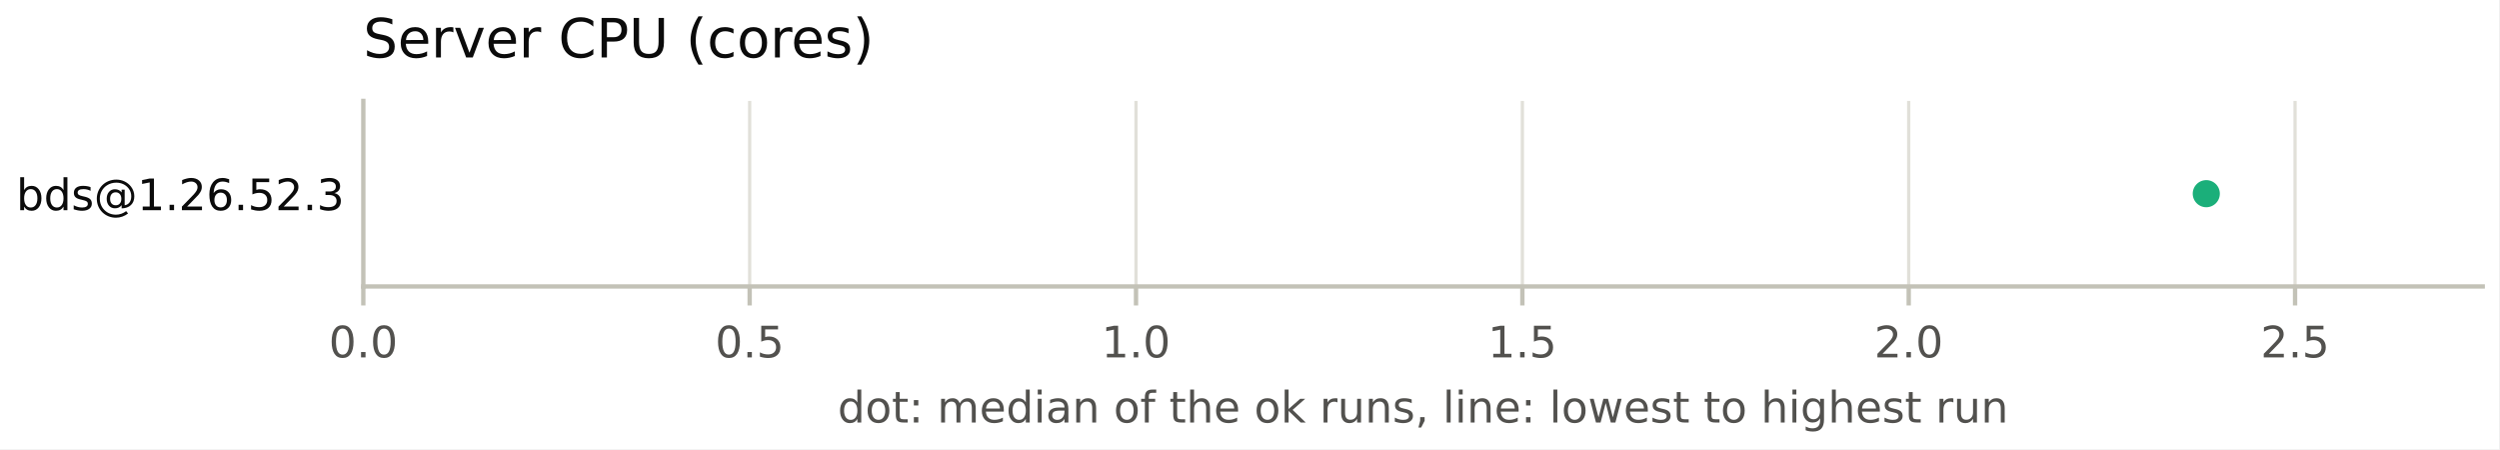
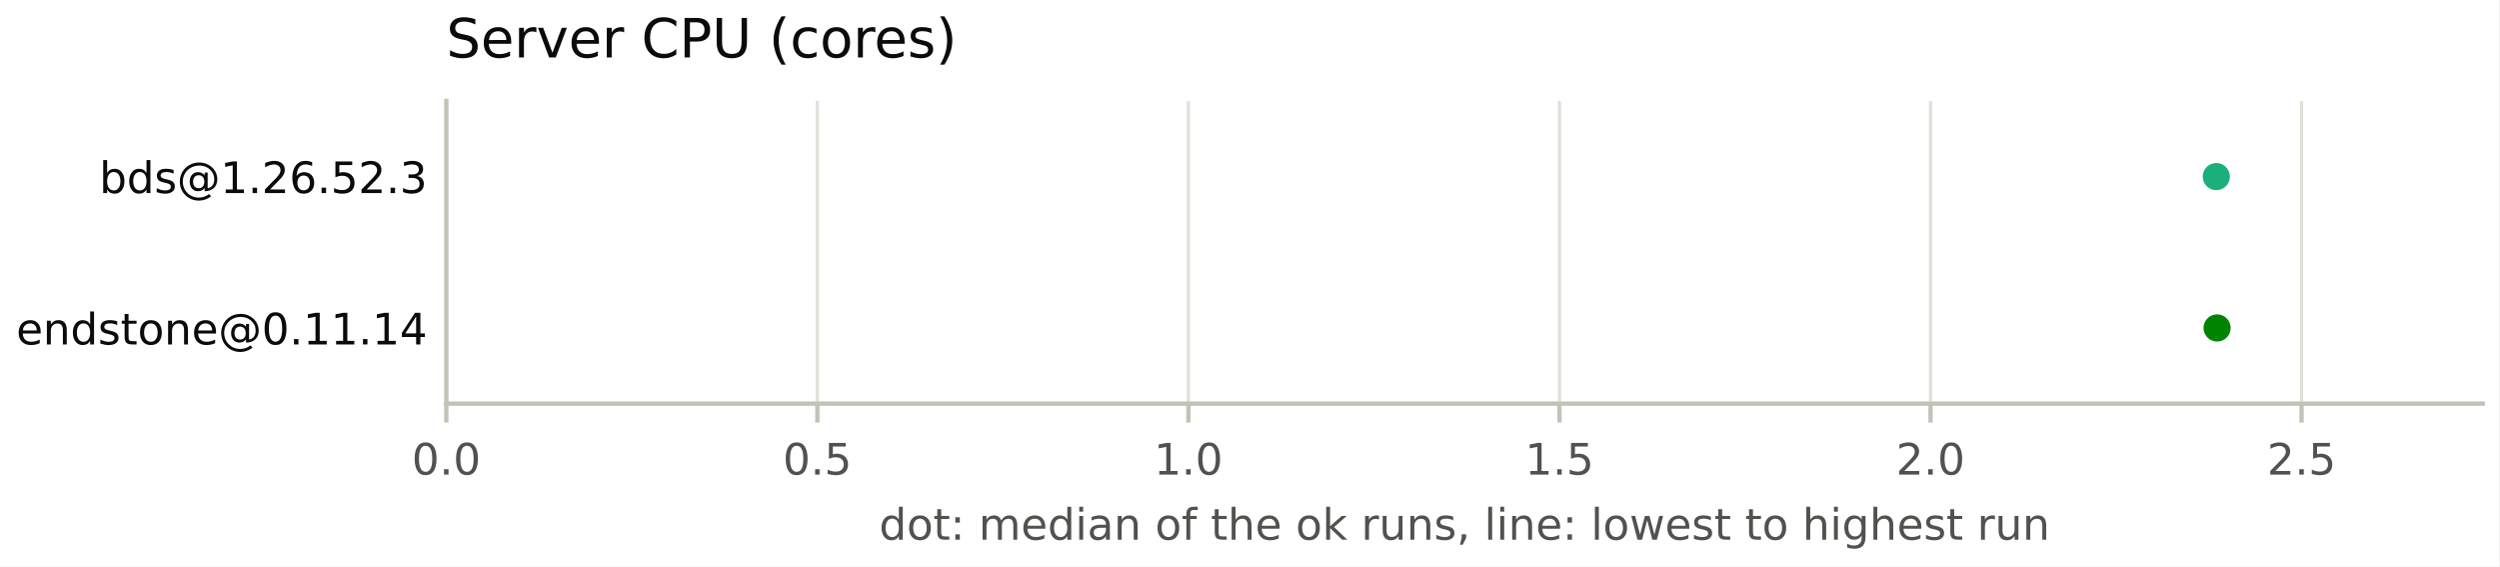
- <svg xmlns="http://www.w3.org/2000/svg" xmlns:xlink="http://www.w3.org/1999/xlink" width="460.8pt" height="82.8pt" viewBox="0 0 460.8 82.8" version="1.1">
+ <svg xmlns="http://www.w3.org/2000/svg" xmlns:xlink="http://www.w3.org/1999/xlink" width="460.8pt" height="104.4pt" viewBox="0 0 460.8 104.4" version="1.1">
  <defs>
    <style type="text/css">*{stroke-linejoin: round; stroke-linecap: butt}</style>
  </defs>
  <g id="figure_1">
    <g id="patch_1">
-       <path d="M 0 82.8  L 460.8 82.8  L 460.8 0  L 0 0  z " style="fill: #ffffff" />
+       <path d="M 0 104.4  L 460.8 104.4  L 460.8 0  L 0 0  z " style="fill: #ffffff" />
    </g>
    <g id="axes_1">
      <g id="patch_2">
-         <path d="M 66.993 52.799  L 457.8 52.799  L 457.8 18.598  L 66.993 18.598  z " style="fill: #ffffff" />
+         <path d="M 82.298 74.399  L 457.8 74.399  L 457.8 18.598  L 82.298 18.598  z " style="fill: #ffffff" />
      </g>
      <g id="matplotlib.axis_1">
        <g id="xtick_1">
          <g id="line2d_1">
-             <path d="M 66.993 52.799  L 66.993 18.598  " clip-path="url(#p49f1f2a8d9)" style="fill: none; stroke: #e1e0d9; stroke-width: 0.6; stroke-linecap: square" />
+             <path d="M 82.298 74.399  L 82.298 18.598  " clip-path="url(#pba8d70dd87)" style="fill: none; stroke: #e1e0d9; stroke-width: 0.6; stroke-linecap: square" />
          </g>
          <g id="line2d_2">
            <defs>
-               <path id="m834515028c" d="M 0 0  L 0 3.5  " style="stroke: #c3c2b7; stroke-width: 0.8" />
+               <path id="mf4e7e6e0da" d="M 0 0  L 0 3.5  " style="stroke: #c3c2b7; stroke-width: 0.8" />
            </defs>
            <g>
-               <use xlink:href="#m834515028c" x="66.993" y="52.799" style="fill: #c3c2b7; stroke: #c3c2b7; stroke-width: 0.8" />
+               <use xlink:href="#mf4e7e6e0da" x="82.298" y="74.399" style="fill: #c3c2b7; stroke: #c3c2b7; stroke-width: 0.8" />
            </g>
          </g>
          <g id="text_1">
-             <g style="fill: #52514e" transform="translate(60.63149 65.87726) scale(0.08 -0.08)">
+             <g style="fill: #52514e" transform="translate(75.93649 87.47726) scale(0.08 -0.08)">
              <defs>
                <path id="DejaVuSans-13" d="M 2034 4250  Q 1547 4250 1301 3770  Q 1056 3291 1056 2328  Q 1056 1369 1301 889  Q 1547 409 2034 409  Q 2525 409 2770 889  Q 3016 1369 3016 2328  Q 3016 3291 2770 3770  Q 2525 4250 2034 4250  z M 2034 4750  Q 2819 4750 3233 4129  Q 3647 3509 3647 2328  Q 3647 1150 3233 529  Q 2819 -91 2034 -91  Q 1250 -91 836 529  Q 422 1150 422 2328  Q 422 3509 836 4129  Q 1250 4750 2034 4750  z " transform="scale(0.015625)" />
                <path id="DejaVuSans-11" d="M 684 794  L 1344 794  L 1344 0  L 684 0  L 684 794  z " transform="scale(0.015625)" />
              </defs>
              <use xlink:href="#DejaVuSans-13" />
              <use xlink:href="#DejaVuSans-11" transform="translate(63.625 0)" />
              <use xlink:href="#DejaVuSans-13" transform="translate(95.40625 0)" />
            </g>
          </g>
        </g>
        <g id="xtick_2">
          <g id="line2d_3">
-             <path d="M 138.233 52.799  L 138.233 18.598  " clip-path="url(#p49f1f2a8d9)" style="fill: none; stroke: #e1e0d9; stroke-width: 0.6; stroke-linecap: square" />
+             <path d="M 150.717 74.399  L 150.717 18.598  " clip-path="url(#pba8d70dd87)" style="fill: none; stroke: #e1e0d9; stroke-width: 0.6; stroke-linecap: square" />
          </g>
          <g id="line2d_4">
            <g>
-               <use xlink:href="#m834515028c" x="138.233" y="52.799" style="fill: #c3c2b7; stroke: #c3c2b7; stroke-width: 0.8" />
+               <use xlink:href="#mf4e7e6e0da" x="150.717" y="74.399" style="fill: #c3c2b7; stroke: #c3c2b7; stroke-width: 0.8" />
            </g>
          </g>
          <g id="text_2">
-             <g style="fill: #52514e" transform="translate(131.8721 65.87726) scale(0.08 -0.08)">
+             <g style="fill: #52514e" transform="translate(144.3556 87.47726) scale(0.08 -0.08)">
              <defs>
                <path id="DejaVuSans-18" d="M 691 4666  L 3169 4666  L 3169 4134  L 1269 4134  L 1269 2991  Q 1406 3038 1543 3061  Q 1681 3084 1819 3084  Q 2600 3084 3056 2656  Q 3513 2228 3513 1497  Q 3513 744 3044 326  Q 2575 -91 1722 -91  Q 1428 -91 1123 -41  Q 819 9 494 109  L 494 744  Q 775 591 1075 516  Q 1375 441 1709 441  Q 2250 441 2565 725  Q 2881 1009 2881 1497  Q 2881 1984 2565 2268  Q 2250 2553 1709 2553  Q 1456 2553 1204 2497  Q 953 2441 691 2322  L 691 4666  z " transform="scale(0.015625)" />
              </defs>
              <use xlink:href="#DejaVuSans-13" />
              <use xlink:href="#DejaVuSans-11" transform="translate(63.625 0)" />
              <use xlink:href="#DejaVuSans-18" transform="translate(95.40625 0)" />
            </g>
          </g>
        </g>
        <g id="xtick_3">
          <g id="line2d_5">
-             <path d="M 209.474 52.799  L 209.474 18.598  " clip-path="url(#p49f1f2a8d9)" style="fill: none; stroke: #e1e0d9; stroke-width: 0.6; stroke-linecap: square" />
+             <path d="M 219.136 74.399  L 219.136 18.598  " clip-path="url(#pba8d70dd87)" style="fill: none; stroke: #e1e0d9; stroke-width: 0.6; stroke-linecap: square" />
          </g>
          <g id="line2d_6">
            <g>
-               <use xlink:href="#m834515028c" x="209.474" y="52.799" style="fill: #c3c2b7; stroke: #c3c2b7; stroke-width: 0.8" />
+               <use xlink:href="#mf4e7e6e0da" x="219.136" y="74.399" style="fill: #c3c2b7; stroke: #c3c2b7; stroke-width: 0.8" />
            </g>
          </g>
          <g id="text_3">
-             <g style="fill: #52514e" transform="translate(203.1128 65.87726) scale(0.08 -0.08)">
+             <g style="fill: #52514e" transform="translate(212.7748 87.47726) scale(0.08 -0.08)">
              <defs>
                <path id="DejaVuSans-14" d="M 794 531  L 1825 531  L 1825 4091  L 703 3866  L 703 4441  L 1819 4666  L 2450 4666  L 2450 531  L 3481 531  L 3481 0  L 794 0  L 794 531  z " transform="scale(0.015625)" />
              </defs>
              <use xlink:href="#DejaVuSans-14" />
              <use xlink:href="#DejaVuSans-11" transform="translate(63.625 0)" />
              <use xlink:href="#DejaVuSans-13" transform="translate(95.40625 0)" />
            </g>
          </g>
        </g>
        <g id="xtick_4">
          <g id="line2d_7">
-             <path d="M 280.715 52.799  L 280.715 18.598  " clip-path="url(#p49f1f2a8d9)" style="fill: none; stroke: #e1e0d9; stroke-width: 0.6; stroke-linecap: square" />
+             <path d="M 287.555 74.399  L 287.555 18.598  " clip-path="url(#pba8d70dd87)" style="fill: none; stroke: #e1e0d9; stroke-width: 0.6; stroke-linecap: square" />
          </g>
          <g id="line2d_8">
            <g>
-               <use xlink:href="#m834515028c" x="280.715" y="52.799" style="fill: #c3c2b7; stroke: #c3c2b7; stroke-width: 0.8" />
+               <use xlink:href="#mf4e7e6e0da" x="287.555" y="74.399" style="fill: #c3c2b7; stroke: #c3c2b7; stroke-width: 0.8" />
            </g>
          </g>
          <g id="text_4">
-             <g style="fill: #52514e" transform="translate(274.3535 65.87726) scale(0.08 -0.08)">
+             <g style="fill: #52514e" transform="translate(281.1939 87.47726) scale(0.08 -0.08)">
              <use xlink:href="#DejaVuSans-14" />
              <use xlink:href="#DejaVuSans-11" transform="translate(63.625 0)" />
              <use xlink:href="#DejaVuSans-18" transform="translate(95.40625 0)" />
            </g>
          </g>
        </g>
        <g id="xtick_5">
          <g id="line2d_9">
-             <path d="M 351.955 52.799  L 351.955 18.598  " clip-path="url(#p49f1f2a8d9)" style="fill: none; stroke: #e1e0d9; stroke-width: 0.6; stroke-linecap: square" />
+             <path d="M 355.974 74.399  L 355.974 18.598  " clip-path="url(#pba8d70dd87)" style="fill: none; stroke: #e1e0d9; stroke-width: 0.6; stroke-linecap: square" />
          </g>
          <g id="line2d_10">
            <g>
-               <use xlink:href="#m834515028c" x="351.955" y="52.799" style="fill: #c3c2b7; stroke: #c3c2b7; stroke-width: 0.8" />
+               <use xlink:href="#mf4e7e6e0da" x="355.974" y="74.399" style="fill: #c3c2b7; stroke: #c3c2b7; stroke-width: 0.8" />
            </g>
          </g>
          <g id="text_5">
-             <g style="fill: #52514e" transform="translate(345.5941 65.87726) scale(0.08 -0.08)">
+             <g style="fill: #52514e" transform="translate(349.613 87.47726) scale(0.08 -0.08)">
              <defs>
                <path id="DejaVuSans-15" d="M 1228 531  L 3431 531  L 3431 0  L 469 0  L 469 531  Q 828 903 1448 1529  Q 2069 2156 2228 2338  Q 2531 2678 2651 2914  Q 2772 3150 2772 3378  Q 2772 3750 2511 3984  Q 2250 4219 1831 4219  Q 1534 4219 1204 4116  Q 875 4013 500 3803  L 500 4441  Q 881 4594 1212 4672  Q 1544 4750 1819 4750  Q 2544 4750 2975 4387  Q 3406 4025 3406 3419  Q 3406 3131 3298 2873  Q 3191 2616 2906 2266  Q 2828 2175 2409 1742  Q 1991 1309 1228 531  z " transform="scale(0.015625)" />
              </defs>
              <use xlink:href="#DejaVuSans-15" />
              <use xlink:href="#DejaVuSans-11" transform="translate(63.625 0)" />
              <use xlink:href="#DejaVuSans-13" transform="translate(95.40625 0)" />
            </g>
          </g>
        </g>
        <g id="xtick_6">
          <g id="line2d_11">
-             <path d="M 423.196 52.799  L 423.196 18.598  " clip-path="url(#p49f1f2a8d9)" style="fill: none; stroke: #e1e0d9; stroke-width: 0.6; stroke-linecap: square" />
+             <path d="M 424.393 74.399  L 424.393 18.598  " clip-path="url(#pba8d70dd87)" style="fill: none; stroke: #e1e0d9; stroke-width: 0.6; stroke-linecap: square" />
          </g>
          <g id="line2d_12">
            <g>
-               <use xlink:href="#m834515028c" x="423.196" y="52.799" style="fill: #c3c2b7; stroke: #c3c2b7; stroke-width: 0.8" />
+               <use xlink:href="#mf4e7e6e0da" x="424.393" y="74.399" style="fill: #c3c2b7; stroke: #c3c2b7; stroke-width: 0.8" />
            </g>
          </g>
          <g id="text_6">
-             <g style="fill: #52514e" transform="translate(416.8348 65.87726) scale(0.08 -0.08)">
+             <g style="fill: #52514e" transform="translate(418.0322 87.47726) scale(0.08 -0.08)">
              <use xlink:href="#DejaVuSans-15" />
              <use xlink:href="#DejaVuSans-11" transform="translate(63.625 0)" />
              <use xlink:href="#DejaVuSans-18" transform="translate(95.40625 0)" />
            </g>
          </g>
        </g>
        <g id="text_7">
-           <g style="fill: #52514e" transform="translate(154.4606 77.87789) scale(0.08 -0.08)">
+           <g style="fill: #52514e" transform="translate(162.1131 99.47789) scale(0.08 -0.08)">
            <defs>
              <path id="DejaVuSans-47" d="M 2906 2969  L 2906 4863  L 3481 4863  L 3481 0  L 2906 0  L 2906 525  Q 2725 213 2448 61  Q 2172 -91 1784 -91  Q 1150 -91 751 415  Q 353 922 353 1747  Q 353 2572 751 3078  Q 1150 3584 1784 3584  Q 2172 3584 2448 3432  Q 2725 3281 2906 2969  z M 947 1747  Q 947 1113 1208 752  Q 1469 391 1925 391  Q 2381 391 2643 752  Q 2906 1113 2906 1747  Q 2906 2381 2643 2742  Q 2381 3103 1925 3103  Q 1469 3103 1208 2742  Q 947 2381 947 1747  z " transform="scale(0.015625)" />
              <path id="DejaVuSans-52" d="M 1959 3097  Q 1497 3097 1228 2736  Q 959 2375 959 1747  Q 959 1119 1226 758  Q 1494 397 1959 397  Q 2419 397 2687 759  Q 2956 1122 2956 1747  Q 2956 2369 2687 2733  Q 2419 3097 1959 3097  z M 1959 3584  Q 2709 3584 3137 3096  Q 3566 2609 3566 1747  Q 3566 888 3137 398  Q 2709 -91 1959 -91  Q 1206 -91 779 398  Q 353 888 353 1747  Q 353 2609 779 3096  Q 1206 3584 1959 3584  z " transform="scale(0.015625)" />
              <path id="DejaVuSans-57" d="M 1172 4494  L 1172 3500  L 2356 3500  L 2356 3053  L 1172 3053  L 1172 1153  Q 1172 725 1289 603  Q 1406 481 1766 481  L 2356 481  L 2356 0  L 1766 0  Q 1100 0 847 248  Q 594 497 594 1153  L 594 3053  L 172 3053  L 172 3500  L 594 3500  L 594 4494  L 1172 4494  z " transform="scale(0.015625)" />
              <path id="DejaVuSans-1d" d="M 750 794  L 1409 794  L 1409 0  L 750 0  L 750 794  z M 750 3309  L 1409 3309  L 1409 2516  L 750 2516  L 750 3309  z " transform="scale(0.015625)" />
              <path id="DejaVuSans-3" transform="scale(0.015625)" />
              <path id="DejaVuSans-50" d="M 3328 2828  Q 3544 3216 3844 3400  Q 4144 3584 4550 3584  Q 5097 3584 5394 3201  Q 5691 2819 5691 2113  L 5691 0  L 5113 0  L 5113 2094  Q 5113 2597 4934 2840  Q 4756 3084 4391 3084  Q 3944 3084 3684 2787  Q 3425 2491 3425 1978  L 3425 0  L 2847 0  L 2847 2094  Q 2847 2600 2669 2842  Q 2491 3084 2119 3084  Q 1678 3084 1418 2786  Q 1159 2488 1159 1978  L 1159 0  L 581 0  L 581 3500  L 1159 3500  L 1159 2956  Q 1356 3278 1631 3431  Q 1906 3584 2284 3584  Q 2666 3584 2933 3390  Q 3200 3197 3328 2828  z " transform="scale(0.015625)" />
              <path id="DejaVuSans-48" d="M 3597 1894  L 3597 1613  L 953 1613  Q 991 1019 1311 708  Q 1631 397 2203 397  Q 2534 397 2845 478  Q 3156 559 3463 722  L 3463 178  Q 3153 47 2828 -22  Q 2503 -91 2169 -91  Q 1331 -91 842 396  Q 353 884 353 1716  Q 353 2575 817 3079  Q 1281 3584 2069 3584  Q 2775 3584 3186 3129  Q 3597 2675 3597 1894  z M 3022 2063  Q 3016 2534 2758 2815  Q 2500 3097 2075 3097  Q 1594 3097 1305 2825  Q 1016 2553 972 2059  L 3022 2063  z " transform="scale(0.015625)" />
              <path id="DejaVuSans-4c" d="M 603 3500  L 1178 3500  L 1178 0  L 603 0  L 603 3500  z M 603 4863  L 1178 4863  L 1178 4134  L 603 4134  L 603 4863  z " transform="scale(0.015625)" />
              <path id="DejaVuSans-44" d="M 2194 1759  Q 1497 1759 1228 1600  Q 959 1441 959 1056  Q 959 750 1161 570  Q 1363 391 1709 391  Q 2188 391 2477 730  Q 2766 1069 2766 1631  L 2766 1759  L 2194 1759  z M 3341 1997  L 3341 0  L 2766 0  L 2766 531  Q 2569 213 2275 61  Q 1981 -91 1556 -91  Q 1019 -91 701 211  Q 384 513 384 1019  Q 384 1609 779 1909  Q 1175 2209 1959 2209  L 2766 2209  L 2766 2266  Q 2766 2663 2505 2880  Q 2244 3097 1772 3097  Q 1472 3097 1187 3025  Q 903 2953 641 2809  L 641 3341  Q 956 3463 1253 3523  Q 1550 3584 1831 3584  Q 2591 3584 2966 3190  Q 3341 2797 3341 1997  z " transform="scale(0.015625)" />
              <path id="DejaVuSans-51" d="M 3513 2113  L 3513 0  L 2938 0  L 2938 2094  Q 2938 2591 2744 2837  Q 2550 3084 2163 3084  Q 1697 3084 1428 2787  Q 1159 2491 1159 1978  L 1159 0  L 581 0  L 581 3500  L 1159 3500  L 1159 2956  Q 1366 3272 1645 3428  Q 1925 3584 2291 3584  Q 2894 3584 3203 3211  Q 3513 2838 3513 2113  z " transform="scale(0.015625)" />
              <path id="DejaVuSans-49" d="M 2375 4863  L 2375 4384  L 1825 4384  Q 1516 4384 1395 4259  Q 1275 4134 1275 3809  L 1275 3500  L 2222 3500  L 2222 3053  L 1275 3053  L 1275 0  L 697 0  L 697 3053  L 147 3053  L 147 3500  L 697 3500  L 697 3744  Q 697 4328 969 4595  Q 1241 4863 1831 4863  L 2375 4863  z " transform="scale(0.015625)" />
              <path id="DejaVuSans-4b" d="M 3513 2113  L 3513 0  L 2938 0  L 2938 2094  Q 2938 2591 2744 2837  Q 2550 3084 2163 3084  Q 1697 3084 1428 2787  Q 1159 2491 1159 1978  L 1159 0  L 581 0  L 581 4863  L 1159 4863  L 1159 2956  Q 1366 3272 1645 3428  Q 1925 3584 2291 3584  Q 2894 3584 3203 3211  Q 3513 2838 3513 2113  z " transform="scale(0.015625)" />
              <path id="DejaVuSans-4e" d="M 581 4863  L 1159 4863  L 1159 1991  L 2875 3500  L 3609 3500  L 1753 1863  L 3688 0  L 2938 0  L 1159 1709  L 1159 0  L 581 0  L 581 4863  z " transform="scale(0.015625)" />
              <path id="DejaVuSans-55" d="M 2631 2963  Q 2534 3019 2420 3045  Q 2306 3072 2169 3072  Q 1681 3072 1420 2755  Q 1159 2438 1159 1844  L 1159 0  L 581 0  L 581 3500  L 1159 3500  L 1159 2956  Q 1341 3275 1631 3429  Q 1922 3584 2338 3584  Q 2397 3584 2469 3576  Q 2541 3569 2628 3553  L 2631 2963  z " transform="scale(0.015625)" />
              <path id="DejaVuSans-58" d="M 544 1381  L 544 3500  L 1119 3500  L 1119 1403  Q 1119 906 1312 657  Q 1506 409 1894 409  Q 2359 409 2629 706  Q 2900 1003 2900 1516  L 2900 3500  L 3475 3500  L 3475 0  L 2900 0  L 2900 538  Q 2691 219 2414 64  Q 2138 -91 1772 -91  Q 1169 -91 856 284  Q 544 659 544 1381  z M 1991 3584  L 1991 3584  z " transform="scale(0.015625)" />
              <path id="DejaVuSans-56" d="M 2834 3397  L 2834 2853  Q 2591 2978 2328 3040  Q 2066 3103 1784 3103  Q 1356 3103 1142 2972  Q 928 2841 928 2578  Q 928 2378 1081 2264  Q 1234 2150 1697 2047  L 1894 2003  Q 2506 1872 2764 1633  Q 3022 1394 3022 966  Q 3022 478 2636 193  Q 2250 -91 1575 -91  Q 1294 -91 989 -36  Q 684 19 347 128  L 347 722  Q 666 556 975 473  Q 1284 391 1588 391  Q 1994 391 2212 530  Q 2431 669 2431 922  Q 2431 1156 2273 1281  Q 2116 1406 1581 1522  L 1381 1569  Q 847 1681 609 1914  Q 372 2147 372 2553  Q 372 3047 722 3315  Q 1072 3584 1716 3584  Q 2034 3584 2315 3537  Q 2597 3491 2834 3397  z " transform="scale(0.015625)" />
              <path id="DejaVuSans-f" d="M 750 794  L 1409 794  L 1409 256  L 897 -744  L 494 -744  L 750 256  L 750 794  z " transform="scale(0.015625)" />
              <path id="DejaVuSans-4f" d="M 603 4863  L 1178 4863  L 1178 0  L 603 0  L 603 4863  z " transform="scale(0.015625)" />
              <path id="DejaVuSans-5a" d="M 269 3500  L 844 3500  L 1563 769  L 2278 3500  L 2956 3500  L 3675 769  L 4391 3500  L 4966 3500  L 4050 0  L 3372 0  L 2619 2869  L 1863 0  L 1184 0  L 269 3500  z " transform="scale(0.015625)" />
              <path id="DejaVuSans-4a" d="M 2906 1791  Q 2906 2416 2648 2759  Q 2391 3103 1925 3103  Q 1463 3103 1205 2759  Q 947 2416 947 1791  Q 947 1169 1205 825  Q 1463 481 1925 481  Q 2391 481 2648 825  Q 2906 1169 2906 1791  z M 3481 434  Q 3481 -459 3084 -895  Q 2688 -1331 1869 -1331  Q 1566 -1331 1297 -1286  Q 1028 -1241 775 -1147  L 775 -588  Q 1028 -725 1275 -790  Q 1522 -856 1778 -856  Q 2344 -856 2625 -561  Q 2906 -266 2906 331  L 2906 616  Q 2728 306 2450 153  Q 2172 0 1784 0  Q 1141 0 747 490  Q 353 981 353 1791  Q 353 2603 747 3093  Q 1141 3584 1784 3584  Q 2172 3584 2450 3431  Q 2728 3278 2906 2969  L 2906 3500  L 3481 3500  L 3481 434  z " transform="scale(0.015625)" />
            </defs>
            <use xlink:href="#DejaVuSans-47" />
            <use xlink:href="#DejaVuSans-52" transform="translate(63.48438 0)" />
            <use xlink:href="#DejaVuSans-57" transform="translate(124.6719 0)" />
            <use xlink:href="#DejaVuSans-1d" transform="translate(163.875 0)" />
            <use xlink:href="#DejaVuSans-3" transform="translate(197.5625 0)" />
            <use xlink:href="#DejaVuSans-50" transform="translate(229.3438 0)" />
            <use xlink:href="#DejaVuSans-48" transform="translate(326.75 0)" />
            <use xlink:href="#DejaVuSans-47" transform="translate(388.2812 0)" />
            <use xlink:href="#DejaVuSans-4c" transform="translate(451.7656 0)" />
            <use xlink:href="#DejaVuSans-44" transform="translate(479.5469 0)" />
            <use xlink:href="#DejaVuSans-51" transform="translate(540.8281 0)" />
            <use xlink:href="#DejaVuSans-3" transform="translate(604.2031 0)" />
            <use xlink:href="#DejaVuSans-52" transform="translate(635.9844 0)" />
            <use xlink:href="#DejaVuSans-49" transform="translate(697.1719 0)" />
            <use xlink:href="#DejaVuSans-3" transform="translate(732.375 0)" />
            <use xlink:href="#DejaVuSans-57" transform="translate(764.1562 0)" />
            <use xlink:href="#DejaVuSans-4b" transform="translate(803.3594 0)" />
            <use xlink:href="#DejaVuSans-48" transform="translate(866.7344 0)" />
            <use xlink:href="#DejaVuSans-3" transform="translate(928.2656 0)" />
            <use xlink:href="#DejaVuSans-52" transform="translate(960.0469 0)" />
            <use xlink:href="#DejaVuSans-4e" transform="translate(1021.234 0)" />
            <use xlink:href="#DejaVuSans-3" transform="translate(1079.141 0)" />
            <use xlink:href="#DejaVuSans-55" transform="translate(1110.922 0)" />
            <use xlink:href="#DejaVuSans-58" transform="translate(1152.031 0)" />
            <use xlink:href="#DejaVuSans-51" transform="translate(1215.406 0)" />
            <use xlink:href="#DejaVuSans-56" transform="translate(1278.781 0)" />
            <use xlink:href="#DejaVuSans-f" transform="translate(1330.875 0)" />
            <use xlink:href="#DejaVuSans-3" transform="translate(1362.656 0)" />
            <use xlink:href="#DejaVuSans-4f" transform="translate(1394.438 0)" />
            <use xlink:href="#DejaVuSans-4c" transform="translate(1422.219 0)" />
            <use xlink:href="#DejaVuSans-51" transform="translate(1450 0)" />
            <use xlink:href="#DejaVuSans-48" transform="translate(1513.375 0)" />
            <use xlink:href="#DejaVuSans-1d" transform="translate(1574.906 0)" />
            <use xlink:href="#DejaVuSans-3" transform="translate(1608.594 0)" />
            <use xlink:href="#DejaVuSans-4f" transform="translate(1640.375 0)" />
            <use xlink:href="#DejaVuSans-52" transform="translate(1668.156 0)" />
            <use xlink:href="#DejaVuSans-5a" transform="translate(1729.344 0)" />
            <use xlink:href="#DejaVuSans-48" transform="translate(1811.125 0)" />
            <use xlink:href="#DejaVuSans-56" transform="translate(1872.656 0)" />
            <use xlink:href="#DejaVuSans-57" transform="translate(1924.75 0)" />
            <use xlink:href="#DejaVuSans-3" transform="translate(1963.953 0)" />
            <use xlink:href="#DejaVuSans-57" transform="translate(1995.734 0)" />
            <use xlink:href="#DejaVuSans-52" transform="translate(2034.938 0)" />
            <use xlink:href="#DejaVuSans-3" transform="translate(2096.125 0)" />
            <use xlink:href="#DejaVuSans-4b" transform="translate(2127.906 0)" />
            <use xlink:href="#DejaVuSans-4c" transform="translate(2191.281 0)" />
            <use xlink:href="#DejaVuSans-4a" transform="translate(2219.062 0)" />
            <use xlink:href="#DejaVuSans-4b" transform="translate(2282.547 0)" />
            <use xlink:href="#DejaVuSans-48" transform="translate(2345.922 0)" />
            <use xlink:href="#DejaVuSans-56" transform="translate(2407.453 0)" />
            <use xlink:href="#DejaVuSans-57" transform="translate(2459.547 0)" />
            <use xlink:href="#DejaVuSans-3" transform="translate(2498.75 0)" />
            <use xlink:href="#DejaVuSans-55" transform="translate(2530.531 0)" />
            <use xlink:href="#DejaVuSans-58" transform="translate(2571.641 0)" />
            <use xlink:href="#DejaVuSans-51" transform="translate(2635.016 0)" />
          </g>
        </g>
      </g>
      <g id="matplotlib.axis_2">
        <g id="ytick_1">
          <g id="line2d_13" />
          <g id="text_8">
-             <g style="fill: #0b0b0b" transform="translate(3.00024 38.73789) scale(0.08 -0.08)">
+             <g style="fill: #0b0b0b" transform="translate(18.30524 35.58758) scale(0.08 -0.08)">
              <defs>
                <path id="DejaVuSans-45" d="M 3116 1747  Q 3116 2381 2855 2742  Q 2594 3103 2138 3103  Q 1681 3103 1420 2742  Q 1159 2381 1159 1747  Q 1159 1113 1420 752  Q 1681 391 2138 391  Q 2594 391 2855 752  Q 3116 1113 3116 1747  z M 1159 2969  Q 1341 3281 1617 3432  Q 1894 3584 2278 3584  Q 2916 3584 3314 3078  Q 3713 2572 3713 1747  Q 3713 922 3314 415  Q 2916 -91 2278 -91  Q 1894 -91 1617 61  Q 1341 213 1159 525  L 1159 0  L 581 0  L 581 4863  L 1159 4863  L 1159 2969  z " transform="scale(0.015625)" />
                <path id="DejaVuSans-23" d="M 2381 1678  Q 2381 1231 2603 976  Q 2825 722 3213 722  Q 3597 722 3817 978  Q 4038 1234 4038 1678  Q 4038 2116 3813 2373  Q 3588 2631 3206 2631  Q 2828 2631 2604 2375  Q 2381 2119 2381 1678  z M 4084 744  Q 3897 503 3655 389  Q 3413 275 3091 275  Q 2553 275 2217 664  Q 1881 1053 1881 1678  Q 1881 2303 2218 2693  Q 2556 3084 3091 3084  Q 3413 3084 3656 2967  Q 3900 2850 4084 2613  L 4084 3022  L 4531 3022  L 4531 722  Q 4988 791 5245 1139  Q 5503 1488 5503 2041  Q 5503 2375 5404 2669  Q 5306 2963 5106 3213  Q 4781 3622 4314 3839  Q 3847 4056 3297 4056  Q 2913 4056 2559 3954  Q 2206 3853 1906 3653  Q 1416 3334 1139 2817  Q 863 2300 863 1697  Q 863 1200 1042 765  Q 1222 331 1563 0  Q 1891 -325 2322 -495  Q 2753 -666 3244 -666  Q 3647 -666 4036 -530  Q 4425 -394 4750 -141  L 5031 -488  Q 4641 -791 4180 -952  Q 3719 -1113 3244 -1113  Q 2666 -1113 2153 -908  Q 1641 -703 1241 -313  Q 841 78 631 592  Q 422 1106 422 1697  Q 422 2266 634 2781  Q 847 3297 1241 3688  Q 1644 4084 2172 4295  Q 2700 4506 3291 4506  Q 3953 4506 4520 4234  Q 5088 3963 5472 3463  Q 5706 3156 5829 2797  Q 5953 2438 5953 2053  Q 5953 1231 5456 756  Q 4959 281 4084 263  L 4084 744  z " transform="scale(0.015625)" />
                <path id="DejaVuSans-19" d="M 2113 2584  Q 1688 2584 1439 2293  Q 1191 2003 1191 1497  Q 1191 994 1439 701  Q 1688 409 2113 409  Q 2538 409 2786 701  Q 3034 994 3034 1497  Q 3034 2003 2786 2293  Q 2538 2584 2113 2584  z M 3366 4563  L 3366 3988  Q 3128 4100 2886 4159  Q 2644 4219 2406 4219  Q 1781 4219 1451 3797  Q 1122 3375 1075 2522  Q 1259 2794 1537 2939  Q 1816 3084 2150 3084  Q 2853 3084 3261 2657  Q 3669 2231 3669 1497  Q 3669 778 3244 343  Q 2819 -91 2113 -91  Q 1303 -91 875 529  Q 447 1150 447 2328  Q 447 3434 972 4092  Q 1497 4750 2381 4750  Q 2619 4750 2861 4703  Q 3103 4656 3366 4563  z " transform="scale(0.015625)" />
                <path id="DejaVuSans-16" d="M 2597 2516  Q 3050 2419 3304 2112  Q 3559 1806 3559 1356  Q 3559 666 3084 287  Q 2609 -91 1734 -91  Q 1441 -91 1130 -33  Q 819 25 488 141  L 488 750  Q 750 597 1062 519  Q 1375 441 1716 441  Q 2309 441 2620 675  Q 2931 909 2931 1356  Q 2931 1769 2642 2001  Q 2353 2234 1838 2234  L 1294 2234  L 1294 2753  L 1863 2753  Q 2328 2753 2575 2939  Q 2822 3125 2822 3475  Q 2822 3834 2567 4026  Q 2313 4219 1838 4219  Q 1578 4219 1281 4162  Q 984 4106 628 3988  L 628 4550  Q 988 4650 1302 4700  Q 1616 4750 1894 4750  Q 2613 4750 3031 4423  Q 3450 4097 3450 3541  Q 3450 3153 3228 2886  Q 3006 2619 2597 2516  z " transform="scale(0.015625)" />
              </defs>
              <use xlink:href="#DejaVuSans-45" />
              <use xlink:href="#DejaVuSans-47" transform="translate(63.48438 0)" />
              <use xlink:href="#DejaVuSans-56" transform="translate(126.9688 0)" />
              <use xlink:href="#DejaVuSans-23" transform="translate(179.0625 0)" />
              <use xlink:href="#DejaVuSans-14" transform="translate(279.0625 0)" />
              <use xlink:href="#DejaVuSans-11" transform="translate(342.6875 0)" />
              <use xlink:href="#DejaVuSans-15" transform="translate(374.4688 0)" />
              <use xlink:href="#DejaVuSans-19" transform="translate(438.0938 0)" />
              <use xlink:href="#DejaVuSans-11" transform="translate(501.7188 0)" />
              <use xlink:href="#DejaVuSans-18" transform="translate(533.5 0)" />
              <use xlink:href="#DejaVuSans-15" transform="translate(597.125 0)" />
              <use xlink:href="#DejaVuSans-11" transform="translate(660.75 0)" />
              <use xlink:href="#DejaVuSans-16" transform="translate(692.5312 0)" />
            </g>
          </g>
        </g>
+         <g id="ytick_2">
+           <g id="line2d_14" />
+           <g id="text_9">
+             <g style="fill: #0b0b0b" transform="translate(3.00024 63.4882) scale(0.08 -0.08)">
+               <defs>
+                 <path id="DejaVuSans-17" d="M 2419 4116  L 825 1625  L 2419 1625  L 2419 4116  z M 2253 4666  L 3047 4666  L 3047 1625  L 3713 1625  L 3713 1100  L 3047 1100  L 3047 0  L 2419 0  L 2419 1100  L 313 1100  L 313 1709  L 2253 4666  z " transform="scale(0.015625)" />
+               </defs>
+               <use xlink:href="#DejaVuSans-48" />
+               <use xlink:href="#DejaVuSans-51" transform="translate(61.53125 0)" />
+               <use xlink:href="#DejaVuSans-47" transform="translate(124.9062 0)" />
+               <use xlink:href="#DejaVuSans-56" transform="translate(188.3906 0)" />
+               <use xlink:href="#DejaVuSans-57" transform="translate(240.4844 0)" />
+               <use xlink:href="#DejaVuSans-52" transform="translate(279.6875 0)" />
+               <use xlink:href="#DejaVuSans-51" transform="translate(340.875 0)" />
+               <use xlink:href="#DejaVuSans-48" transform="translate(404.25 0)" />
+               <use xlink:href="#DejaVuSans-23" transform="translate(465.7812 0)" />
+               <use xlink:href="#DejaVuSans-13" transform="translate(565.7812 0)" />
+               <use xlink:href="#DejaVuSans-11" transform="translate(629.4062 0)" />
+               <use xlink:href="#DejaVuSans-14" transform="translate(661.1875 0)" />
+               <use xlink:href="#DejaVuSans-14" transform="translate(724.8125 0)" />
+               <use xlink:href="#DejaVuSans-11" transform="translate(788.4375 0)" />
+               <use xlink:href="#DejaVuSans-14" transform="translate(820.2188 0)" />
+               <use xlink:href="#DejaVuSans-17" transform="translate(883.8438 0)" />
+             </g>
+           </g>
+         </g>
      </g>
      <g id="LineCollection_1">
-         <path d="M 406.825 35.699  L 406.825 35.699  " clip-path="url(#p49f1f2a8d9)" style="fill: none; stroke: #1baf7a; stroke-width: 1.5" />
-       </g>
-       <g id="line2d_14">
+         <path d="M 408.671 32.548  L 408.671 32.548  " clip-path="url(#pba8d70dd87)" style="fill: none; stroke: #1baf7a; stroke-width: 1.5" />
+       </g>
+       <g id="line2d_15">
        <defs>
-           <path id="m959c51cb67" d="M 0 3  C 0.796 3 1.559 2.684 2.121 2.121  C 2.684 1.559 3 0.796 3 0  C 3 -0.796 2.684 -1.559 2.121 -2.121  C 1.559 -2.684 0.796 -3 0 -3  C -0.796 -3 -1.559 -2.684 -2.121 -2.121  C -2.684 -1.559 -3 -0.796 -3 0  C -3 0.796 -2.684 1.559 -2.121 2.121  C -1.559 2.684 -0.796 3 0 3  z " style="stroke: #ffffff" />
+           <path id="m5ab0ec6461" d="M 0 3  C 0.796 3 1.559 2.684 2.121 2.121  C 2.684 1.559 3 0.796 3 0  C 3 -0.796 2.684 -1.559 2.121 -2.121  C 1.559 -2.684 0.796 -3 0 -3  C -0.796 -3 -1.559 -2.684 -2.121 -2.121  C -2.684 -1.559 -3 -0.796 -3 0  C -3 0.796 -2.684 1.559 -2.121 2.121  C -1.559 2.684 -0.796 3 0 3  z " style="stroke: #ffffff" />
        </defs>
-         <g clip-path="url(#p49f1f2a8d9)">
-           <use xlink:href="#m959c51cb67" x="406.825" y="35.699" style="fill: #1baf7a; stroke: #ffffff" />
+         <g clip-path="url(#pba8d70dd87)">
+           <use xlink:href="#m5ab0ec6461" x="408.671" y="32.548" style="fill: #1baf7a; stroke: #ffffff" />
+         </g>
+       </g>
+       <g id="LineCollection_2">
+         <path d="M 408.821 60.449  L 408.821 60.449  " clip-path="url(#pba8d70dd87)" style="fill: none; stroke: #008300; stroke-width: 1.5" />
+       </g>
+       <g id="line2d_16">
+         <defs>
+           <path id="ma1e49c96fb" d="M 0 3  C 0.796 3 1.559 2.684 2.121 2.121  C 2.684 1.559 3 0.796 3 0  C 3 -0.796 2.684 -1.559 2.121 -2.121  C 1.559 -2.684 0.796 -3 0 -3  C -0.796 -3 -1.559 -2.684 -2.121 -2.121  C -2.684 -1.559 -3 -0.796 -3 0  C -3 0.796 -2.684 1.559 -2.121 2.121  C -1.559 2.684 -0.796 3 0 3  z " style="stroke: #ffffff" />
+         </defs>
+         <g clip-path="url(#pba8d70dd87)">
+           <use xlink:href="#ma1e49c96fb" x="408.821" y="60.449" style="fill: #008300; stroke: #ffffff" />
        </g>
      </g>
      <g id="patch_3">
-         <path d="M 66.993 52.799  L 66.993 18.598  " style="fill: none; stroke: #c3c2b7; stroke-width: 0.8; stroke-linejoin: miter; stroke-linecap: square" />
+         <path d="M 82.298 74.399  L 82.298 18.598  " style="fill: none; stroke: #c3c2b7; stroke-width: 0.8; stroke-linejoin: miter; stroke-linecap: square" />
      </g>
      <g id="patch_4">
-         <path d="M 66.993 52.799  L 457.8 52.799  " style="fill: none; stroke: #c3c2b7; stroke-width: 0.8; stroke-linejoin: miter; stroke-linecap: square" />
-       </g>
-       <g id="text_9">
-         <g style="fill: #0b0b0b" transform="translate(66.99274 10.5979) scale(0.1 -0.1)">
+         <path d="M 82.298 74.399  L 457.8 74.399  " style="fill: none; stroke: #c3c2b7; stroke-width: 0.8; stroke-linejoin: miter; stroke-linecap: square" />
+       </g>
+       <g id="text_10">
+         <g style="fill: #0b0b0b" transform="translate(82.29774 10.5979) scale(0.1 -0.1)">
          <defs>
            <path id="DejaVuSans-36" d="M 3425 4513  L 3425 3897  Q 3066 4069 2747 4153  Q 2428 4238 2131 4238  Q 1616 4238 1336 4038  Q 1056 3838 1056 3469  Q 1056 3159 1242 3001  Q 1428 2844 1947 2747  L 2328 2669  Q 3034 2534 3370 2195  Q 3706 1856 3706 1288  Q 3706 609 3251 259  Q 2797 -91 1919 -91  Q 1588 -91 1214 -16  Q 841 59 441 206  L 441 856  Q 825 641 1194 531  Q 1563 422 1919 422  Q 2459 422 2753 634  Q 3047 847 3047 1241  Q 3047 1584 2836 1778  Q 2625 1972 2144 2069  L 1759 2144  Q 1053 2284 737 2584  Q 422 2884 422 3419  Q 422 4038 858 4394  Q 1294 4750 2059 4750  Q 2388 4750 2728 4690  Q 3069 4631 3425 4513  z " transform="scale(0.015625)" />
            <path id="DejaVuSans-59" d="M 191 3500  L 800 3500  L 1894 563  L 2988 3500  L 3597 3500  L 2284 0  L 1503 0  L 191 3500  z " transform="scale(0.015625)" />
            <path id="DejaVuSans-26" d="M 4122 4306  L 4122 3641  Q 3803 3938 3442 4084  Q 3081 4231 2675 4231  Q 1875 4231 1450 3742  Q 1025 3253 1025 2328  Q 1025 1406 1450 917  Q 1875 428 2675 428  Q 3081 428 3442 575  Q 3803 722 4122 1019  L 4122 359  Q 3791 134 3420 21  Q 3050 -91 2638 -91  Q 1578 -91 968 557  Q 359 1206 359 2328  Q 359 3453 968 4101  Q 1578 4750 2638 4750  Q 3056 4750 3426 4639  Q 3797 4528 4122 4306  z " transform="scale(0.015625)" />
            <path id="DejaVuSans-33" d="M 1259 4147  L 1259 2394  L 2053 2394  Q 2494 2394 2734 2622  Q 2975 2850 2975 3272  Q 2975 3691 2734 3919  Q 2494 4147 2053 4147  L 1259 4147  z M 628 4666  L 2053 4666  Q 2838 4666 3239 4311  Q 3641 3956 3641 3272  Q 3641 2581 3239 2228  Q 2838 1875 2053 1875  L 1259 1875  L 1259 0  L 628 0  L 628 4666  z " transform="scale(0.015625)" />
            <path id="DejaVuSans-38" d="M 556 4666  L 1191 4666  L 1191 1831  Q 1191 1081 1462 751  Q 1734 422 2344 422  Q 2950 422 3222 751  Q 3494 1081 3494 1831  L 3494 4666  L 4128 4666  L 4128 1753  Q 4128 841 3676 375  Q 3225 -91 2344 -91  Q 1459 -91 1007 375  Q 556 841 556 1753  L 556 4666  z " transform="scale(0.015625)" />
            <path id="DejaVuSans-b" d="M 1984 4856  Q 1566 4138 1362 3434  Q 1159 2731 1159 2009  Q 1159 1288 1364 580  Q 1569 -128 1984 -844  L 1484 -844  Q 1016 -109 783 600  Q 550 1309 550 2009  Q 550 2706 781 3412  Q 1013 4119 1484 4856  L 1984 4856  z " transform="scale(0.015625)" />
            <path id="DejaVuSans-46" d="M 3122 3366  L 3122 2828  Q 2878 2963 2633 3030  Q 2388 3097 2138 3097  Q 1578 3097 1268 2742  Q 959 2388 959 1747  Q 959 1106 1268 751  Q 1578 397 2138 397  Q 2388 397 2633 464  Q 2878 531 3122 666  L 3122 134  Q 2881 22 2623 -34  Q 2366 -91 2075 -91  Q 1284 -91 818 406  Q 353 903 353 1747  Q 353 2603 823 3093  Q 1294 3584 2113 3584  Q 2378 3584 2631 3529  Q 2884 3475 3122 3366  z " transform="scale(0.015625)" />
            <path id="DejaVuSans-c" d="M 513 4856  L 1013 4856  Q 1481 4119 1714 3412  Q 1947 2706 1947 2009  Q 1947 1309 1714 600  Q 1481 -109 1013 -844  L 513 -844  Q 928 -128 1133 580  Q 1338 1288 1338 2009  Q 1338 2731 1133 3434  Q 928 4138 513 4856  z " transform="scale(0.015625)" />
          </defs>
          <use xlink:href="#DejaVuSans-36" />
          <use xlink:href="#DejaVuSans-48" transform="translate(63.48438 0)" />
          <use xlink:href="#DejaVuSans-55" transform="translate(125.0156 0)" />
          <use xlink:href="#DejaVuSans-59" transform="translate(166.125 0)" />
          <use xlink:href="#DejaVuSans-48" transform="translate(225.3125 0)" />
          <use xlink:href="#DejaVuSans-55" transform="translate(286.8438 0)" />
          <use xlink:href="#DejaVuSans-3" transform="translate(327.9531 0)" />
          <use xlink:href="#DejaVuSans-26" transform="translate(359.7344 0)" />
          <use xlink:href="#DejaVuSans-33" transform="translate(429.5625 0)" />
          <use xlink:href="#DejaVuSans-38" transform="translate(489.8594 0)" />
          <use xlink:href="#DejaVuSans-3" transform="translate(563.0469 0)" />
          <use xlink:href="#DejaVuSans-b" transform="translate(594.8281 0)" />
          <use xlink:href="#DejaVuSans-46" transform="translate(633.8438 0)" />
          <use xlink:href="#DejaVuSans-52" transform="translate(688.8281 0)" />
          <use xlink:href="#DejaVuSans-55" transform="translate(750.0156 0)" />
          <use xlink:href="#DejaVuSans-48" transform="translate(788.9219 0)" />
          <use xlink:href="#DejaVuSans-56" transform="translate(850.4531 0)" />
          <use xlink:href="#DejaVuSans-c" transform="translate(902.5469 0)" />
        </g>
      </g>
    </g>
  </g>
  <defs>
-     <clipPath id="p49f1f2a8d9">
-       <rect x="66.993" y="18.598" width="390.807" height="34.201" />
+     <clipPath id="pba8d70dd87">
+       <rect x="82.298" y="18.598" width="375.502" height="55.801" />
    </clipPath>
  </defs>
</svg>
